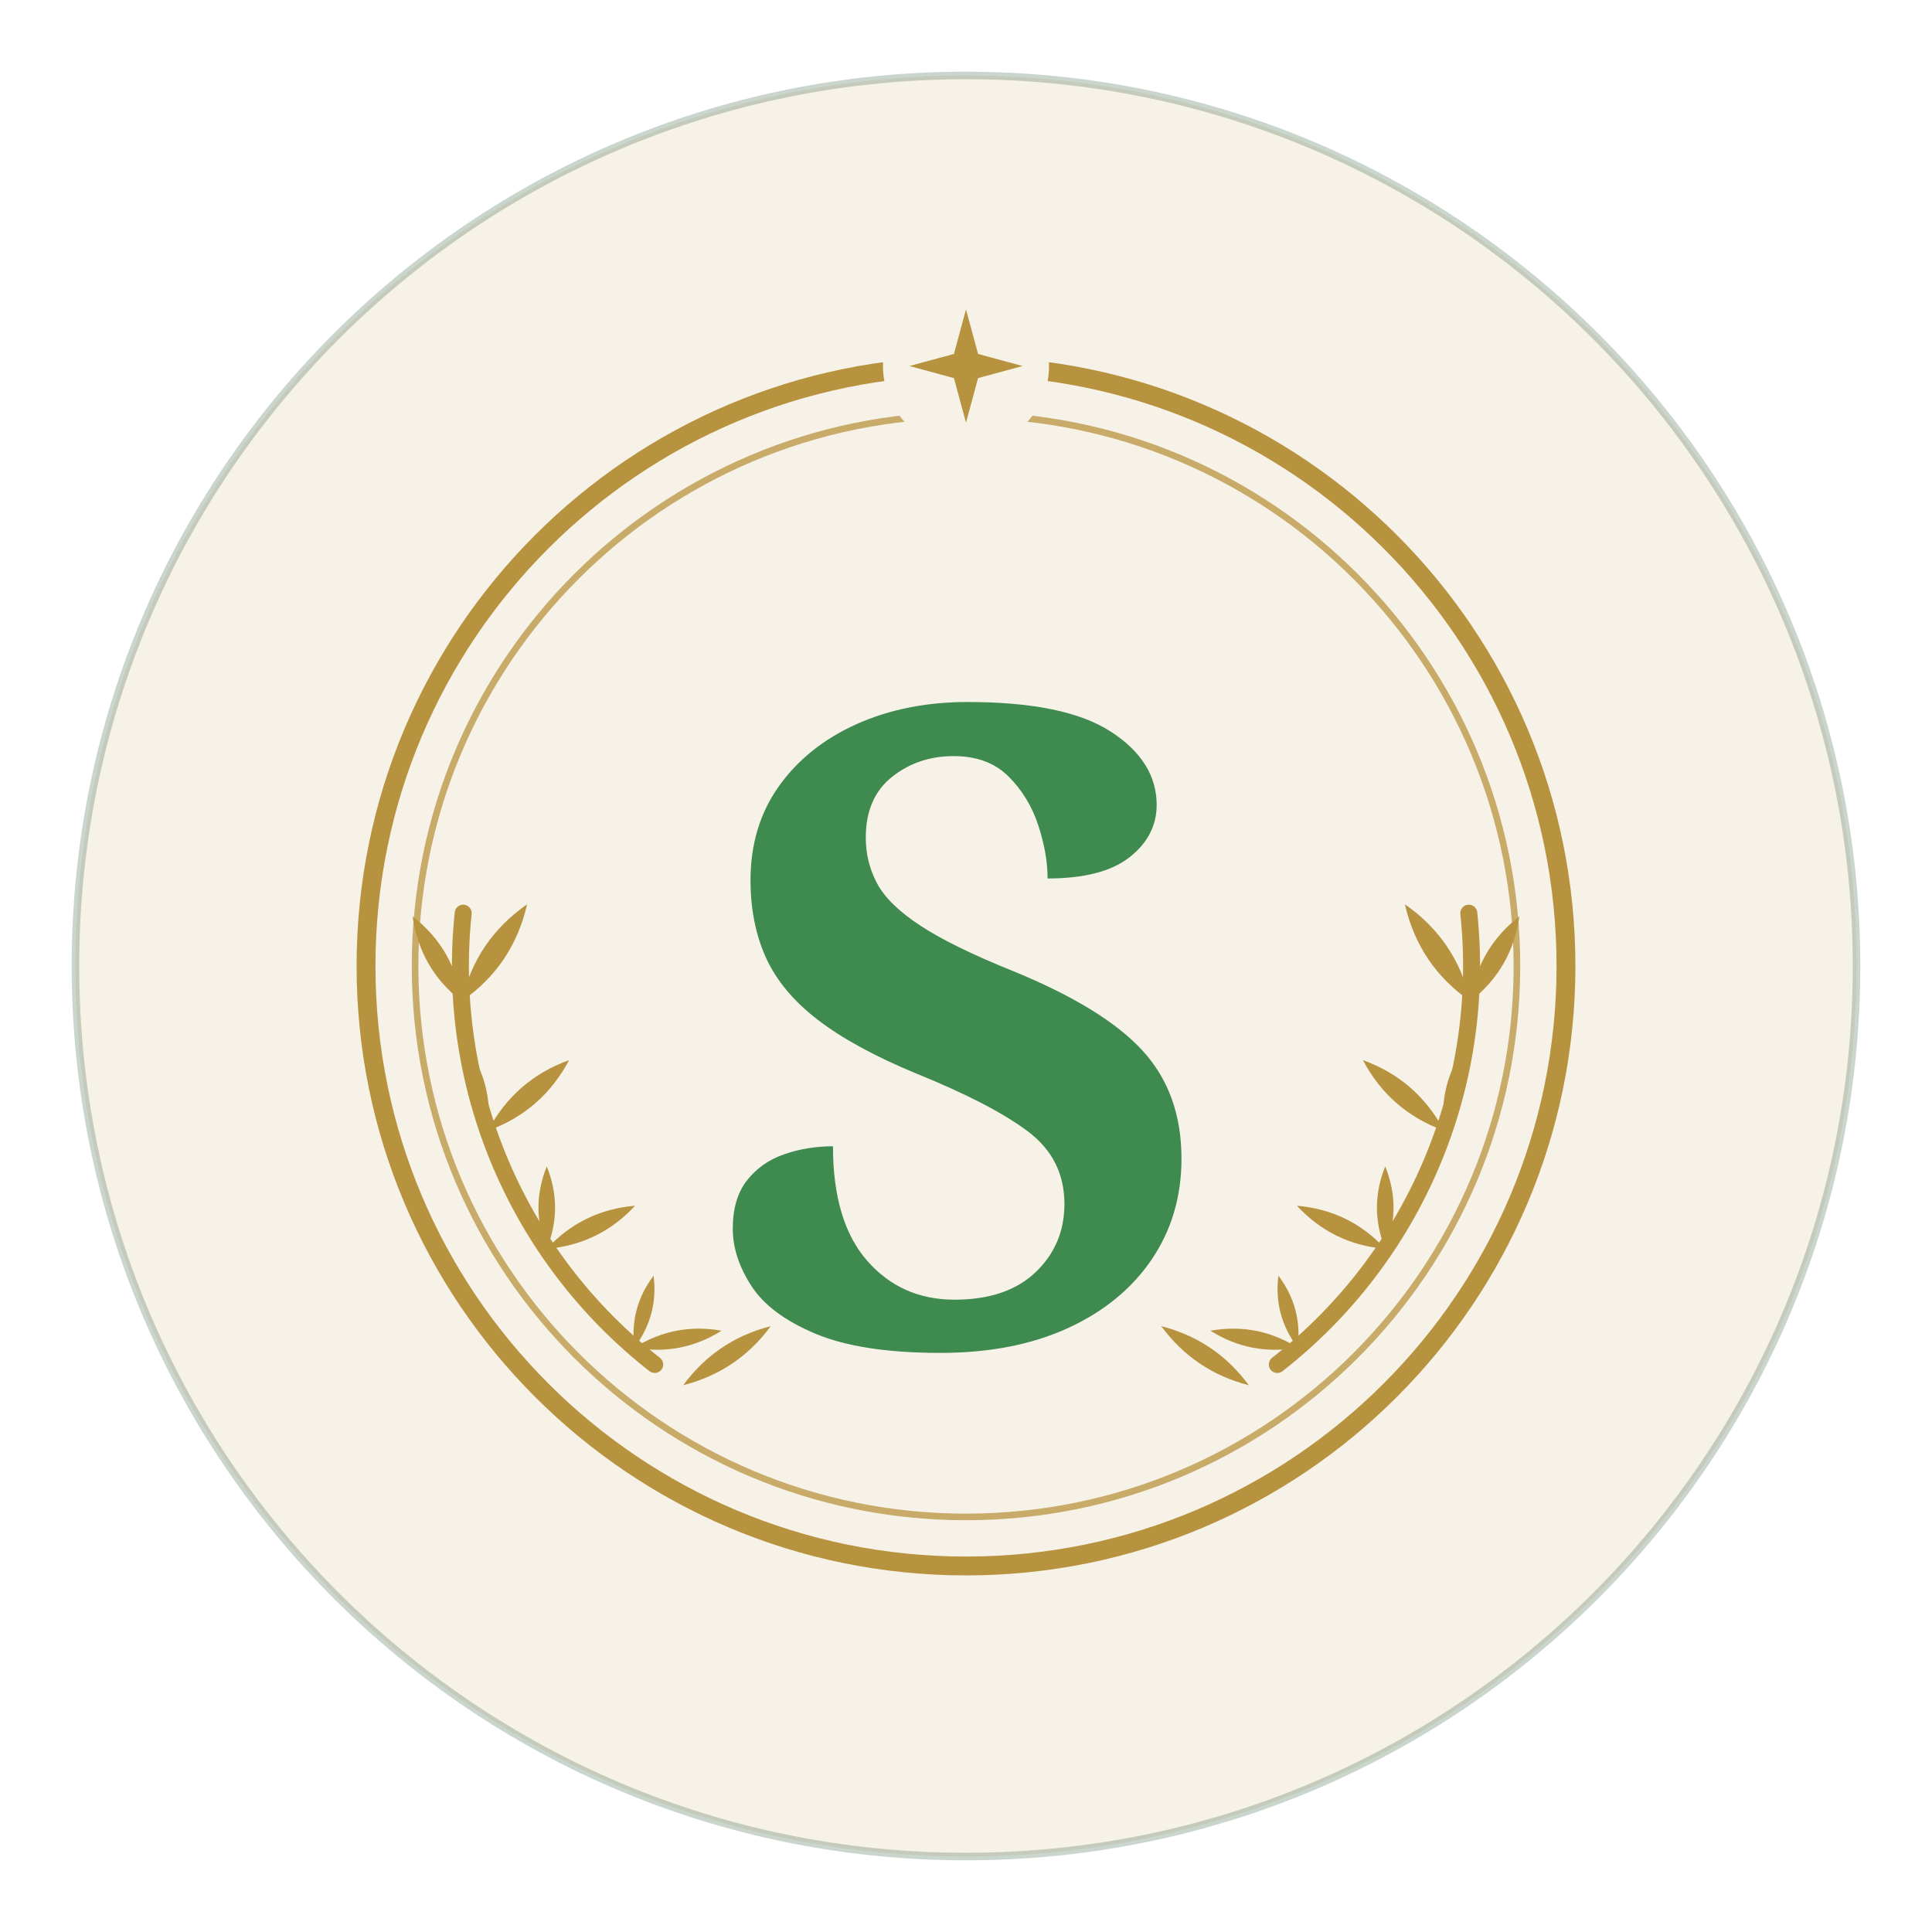
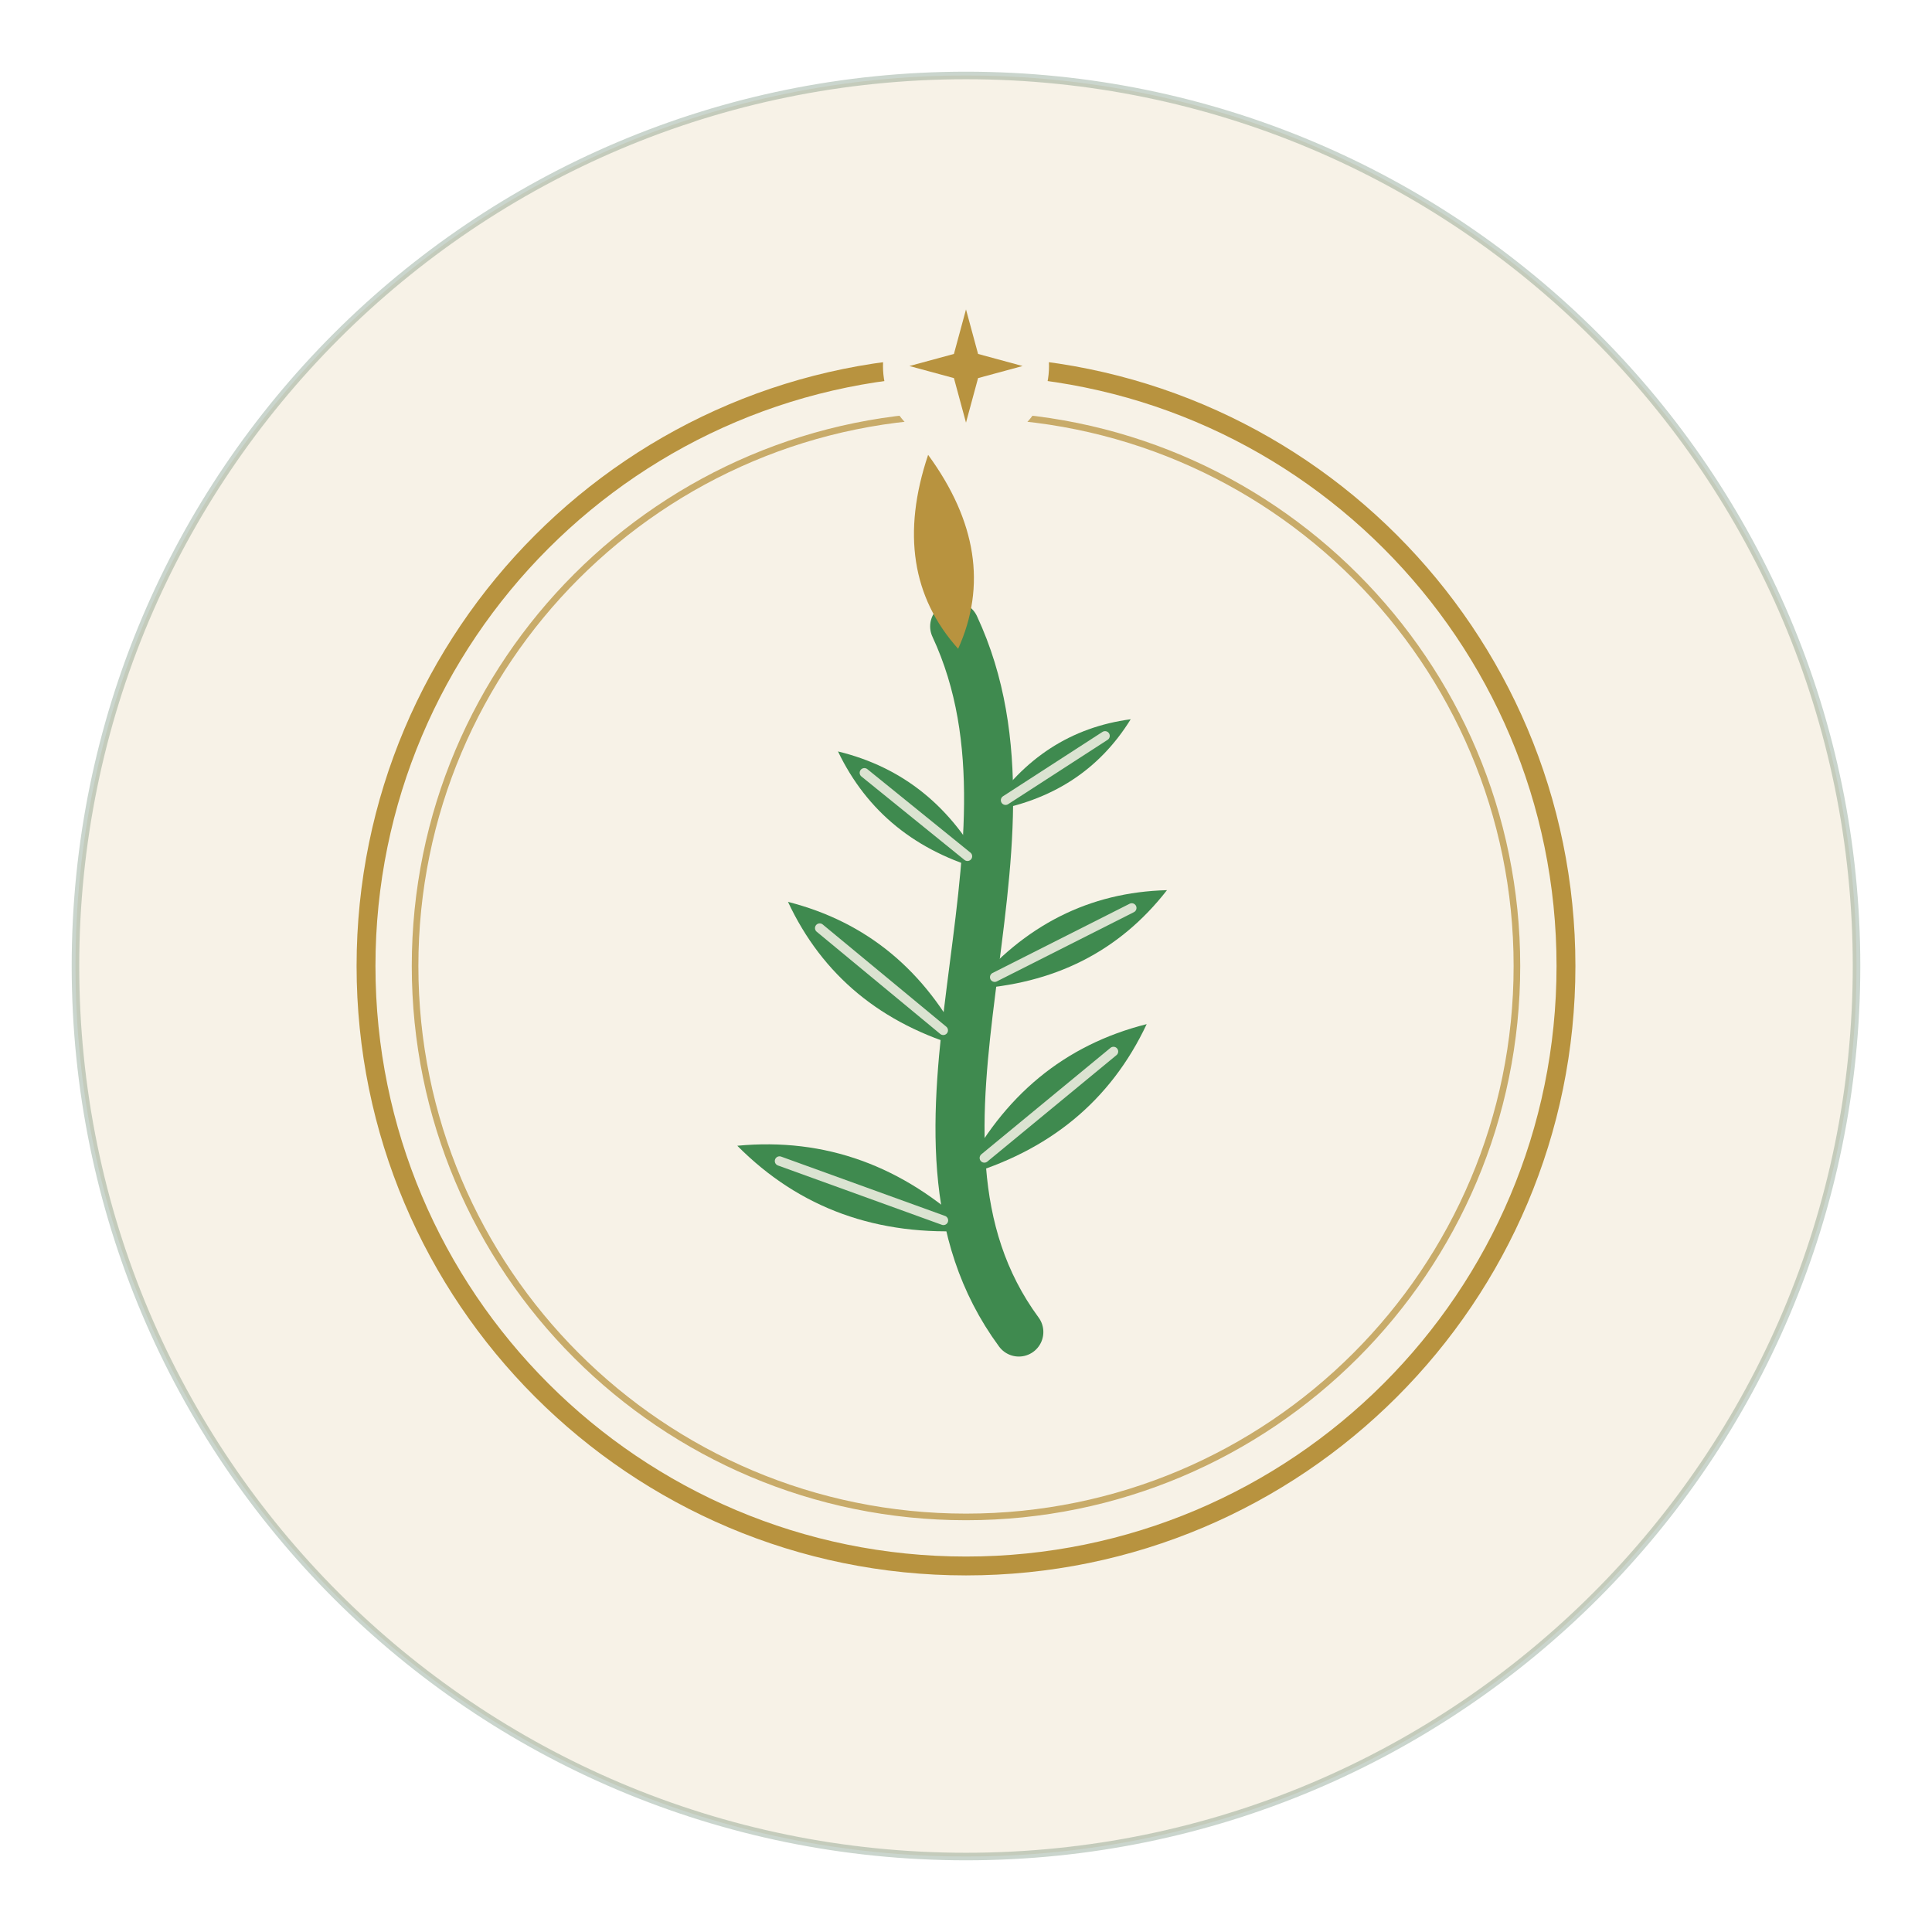
<svg xmlns="http://www.w3.org/2000/svg" width="512" height="512" viewBox="0 0 1024 1024">
  <circle cx="512" cy="512" r="472" fill="#F7F2E7" />
  <circle cx="512" cy="512" r="472" fill="none" stroke="#2E5A38" stroke-opacity="0.25" stroke-width="4" />
  <circle cx="512" cy="512" r="318" fill="none" stroke="#B8933F" stroke-width="10" />
  <circle cx="512" cy="512" r="292" fill="none" stroke="#B8933F" stroke-width="3.5" opacity="0.75" />
-   <path d="M245.5,484.0 A268,268 0 0 0 347.0,723.2" fill="none" stroke="#B8933F" stroke-width="9" stroke-linecap="round" />
-   <path d="M0,0 Q12.0,-31.0 0,-62.0 Q-12.0,-31.0 0,0 Z" fill="#B8933F" transform="translate(244.7,530.7) rotate(34.0)" />
-   <path d="M0,0 Q10.5,-26.0 0,-52.0 Q-10.5,-26.0 0,0 Z" fill="#B8933F" transform="translate(244.7,530.7) rotate(-30.0)" />
-   <path d="M0,0 Q11.0,-28.5 0,-57.04 Q-11.0,-28.5 0,0 Z" fill="#B8933F" transform="translate(258.6,599.3) rotate(49.0)" />
-   <path d="M0,0 Q9.7,-23.9 0,-47.84 Q-9.7,-23.9 0,0 Z" fill="#B8933F" transform="translate(258.6,599.3) rotate(-15.0)" />
-   <path d="M0,0 Q10.1,-26.0 0,-52.08 Q-10.1,-26.0 0,0 Z" fill="#B8933F" transform="translate(289.8,661.9) rotate(64.0)" />
-   <path d="M0,0 Q8.8,-21.8 0,-43.68 Q-8.8,-21.8 0,0 Z" fill="#B8933F" transform="translate(289.8,661.9) rotate(0.0)" />
-   <path d="M0,0 Q9.1,-23.6 0,-47.12 Q-9.1,-23.6 0,0 Z" fill="#B8933F" transform="translate(336.2,714.3) rotate(79.0)" />
-   <path d="M0,0 Q8.0,-19.8 0,-39.52 Q-8.0,-19.8 0,0 Z" fill="#B8933F" transform="translate(336.2,714.3) rotate(15.0)" />
-   <path d="M0,0 Q10.0,-28.0 0,-56 Q-10.0,-28.0 0,0 Z" fill="#B8933F" transform="translate(362.1,734.2) rotate(56.0)" />
-   <path d="M778.5,484.0 A268,268 0 0 1 677.0,723.2" fill="none" stroke="#B8933F" stroke-width="9" stroke-linecap="round" />
-   <path d="M0,0 Q12.0,-31.0 0,-62.0 Q-12.0,-31.0 0,0 Z" fill="#B8933F" transform="translate(779.3,530.7) rotate(-34.0)" />
-   <path d="M0,0 Q10.5,-26.0 0,-52.0 Q-10.5,-26.0 0,0 Z" fill="#B8933F" transform="translate(779.3,530.7) rotate(30.0)" />
-   <path d="M0,0 Q11.0,-28.5 0,-57.04 Q-11.0,-28.5 0,0 Z" fill="#B8933F" transform="translate(765.4,599.3) rotate(-49.0)" />
-   <path d="M0,0 Q9.7,-23.9 0,-47.84 Q-9.7,-23.9 0,0 Z" fill="#B8933F" transform="translate(765.4,599.3) rotate(15.0)" />
-   <path d="M0,0 Q10.1,-26.0 0,-52.08 Q-10.1,-26.0 0,0 Z" fill="#B8933F" transform="translate(734.2,661.9) rotate(-64.0)" />
-   <path d="M0,0 Q8.8,-21.8 0,-43.68 Q-8.8,-21.8 0,0 Z" fill="#B8933F" transform="translate(734.2,661.9) rotate(0.0)" />
-   <path d="M0,0 Q9.1,-23.6 0,-47.12 Q-9.1,-23.6 0,0 Z" fill="#B8933F" transform="translate(687.8,714.3) rotate(-79.0)" />
-   <path d="M0,0 Q8.0,-19.8 0,-39.52 Q-8.0,-19.8 0,0 Z" fill="#B8933F" transform="translate(687.8,714.3) rotate(-15.0)" />
-   <path d="M0,0 Q10.0,-28.0 0,-56 Q-10.0,-28.0 0,0 Z" fill="#B8933F" transform="translate(661.9,734.2) rotate(-56.0)" />
  <circle cx="512" cy="194" r="44" fill="#F7F2E7" />
  <polygon points="512.0,164.0 518.4,187.6 542.0,194.0 518.4,200.4 512.0,224.0 505.6,200.4 482.0,194.0 505.6,187.6" fill="#B8933F" />
-   <text x="512" y="512" font-family="Didot, 'Bodoni 72', serif" font-size="470" font-weight="700" fill="#3F8A4F" text-anchor="middle" dominant-baseline="central" dy="18">S</text>
+   <path d="M540,706 C462,600 562,452 506,332" fill="none" stroke="#3F8A4F" stroke-width="26" stroke-linecap="round" />
+   <g transform="translate(514.9,652.2) rotate(-70.1)">
+     <path d="M0,0 Q30.0,-68.6 0,-132.0 Q-30.0,-68.6 0,0 Z" fill="#3F8A4F" />
+     <path d="M0,-15.8 L0,-108.2" stroke="#F7F2E7" stroke-width="5" stroke-linecap="round" opacity="0.85" />
+   </g>
+   <g transform="translate(510.0,623.4) rotate(50.5)">
+     <path d="M0,0 Q28.8,-65.9 0,-126.7 Q-28.8,-65.9 0,0 Z" fill="#3F8A4F" />
+     <path d="M0,-15.2 L0,-103.9" stroke="#F7F2E7" stroke-width="5" stroke-linecap="round" opacity="0.85" />
+   </g>
+   <g transform="translate(511.2,555.4) rotate(-50.4)">
+     <path d="M0,0 Q27.6,-63.1 0,-121.4 Q-27.6,-63.1 0,0 Z" fill="#3F8A4F" />
+     <path d="M0,-14.6 L0,-99.6" stroke="#F7F2E7" stroke-width="5" stroke-linecap="round" opacity="0.85" />
+   </g>
+   <g transform="translate(514.8,524.2) rotate(63.2)">
+     <path d="M0,0 Q26.4,-60.4 0,-116.2 Q-26.4,-60.4 0,0 Z" fill="#3F8A4F" />
+     <path d="M0,-13.9 L0,-95.3" stroke="#F7F2E7" stroke-width="5" stroke-linecap="round" opacity="0.85" />
+   </g>
+   <g transform="translate(522.1,461.4) rotate(-51.0)">
+     <path d="M0,0 Q22.8,-52.2 0,-100.3 Q-22.8,-52.2 0,0 Z" fill="#3F8A4F" />
+     <path d="M0,-12.0 L0,-82.3" stroke="#F7F2E7" stroke-width="5" stroke-linecap="round" opacity="0.85" />
+   </g>
+   <g transform="translate(523.9,430.0) rotate(57.1)">
+     <path d="M0,0 Q20.4,-46.7 0,-89.8 Q-20.4,-46.7 0,0 Z" fill="#3F8A4F" />
+     <path d="M0,-10.8 L0,-73.6" stroke="#F7F2E7" stroke-width="5" stroke-linecap="round" opacity="0.85" />
+   </g>
+   <g transform="translate(506.0,332.0) rotate(-8.8)">
+     <path d="M0,12 Q30,-34 0,-92 Q-30,-34 0,12 Z" fill="#B8933F" />
+   </g>
</svg>
